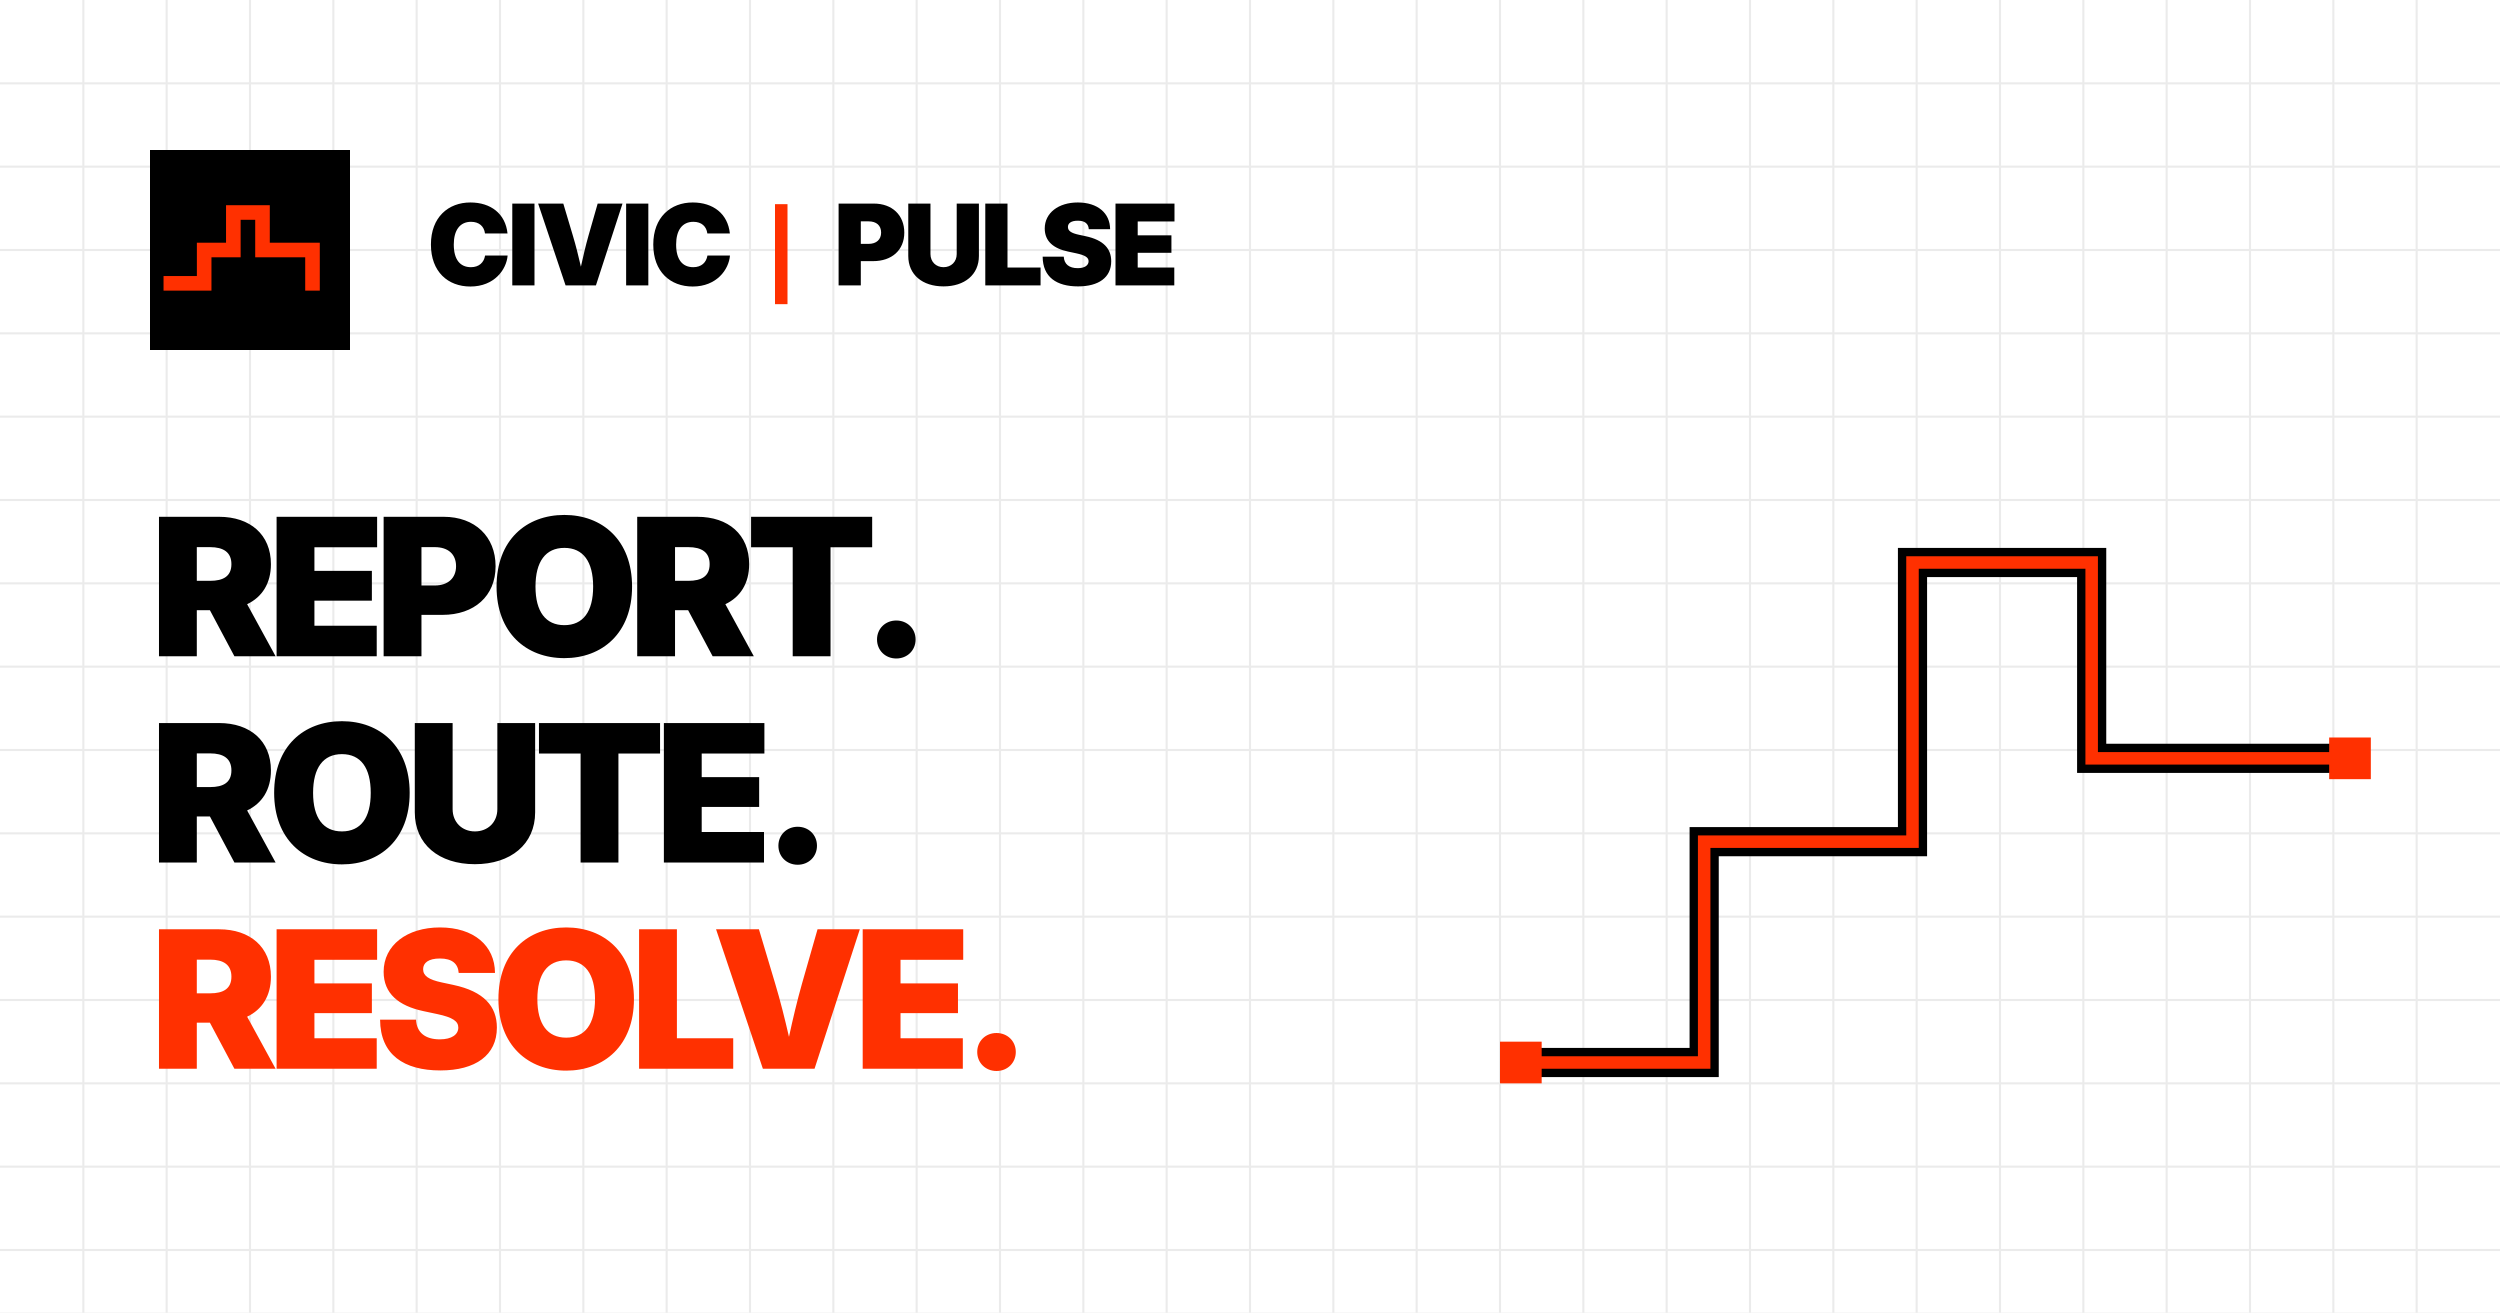
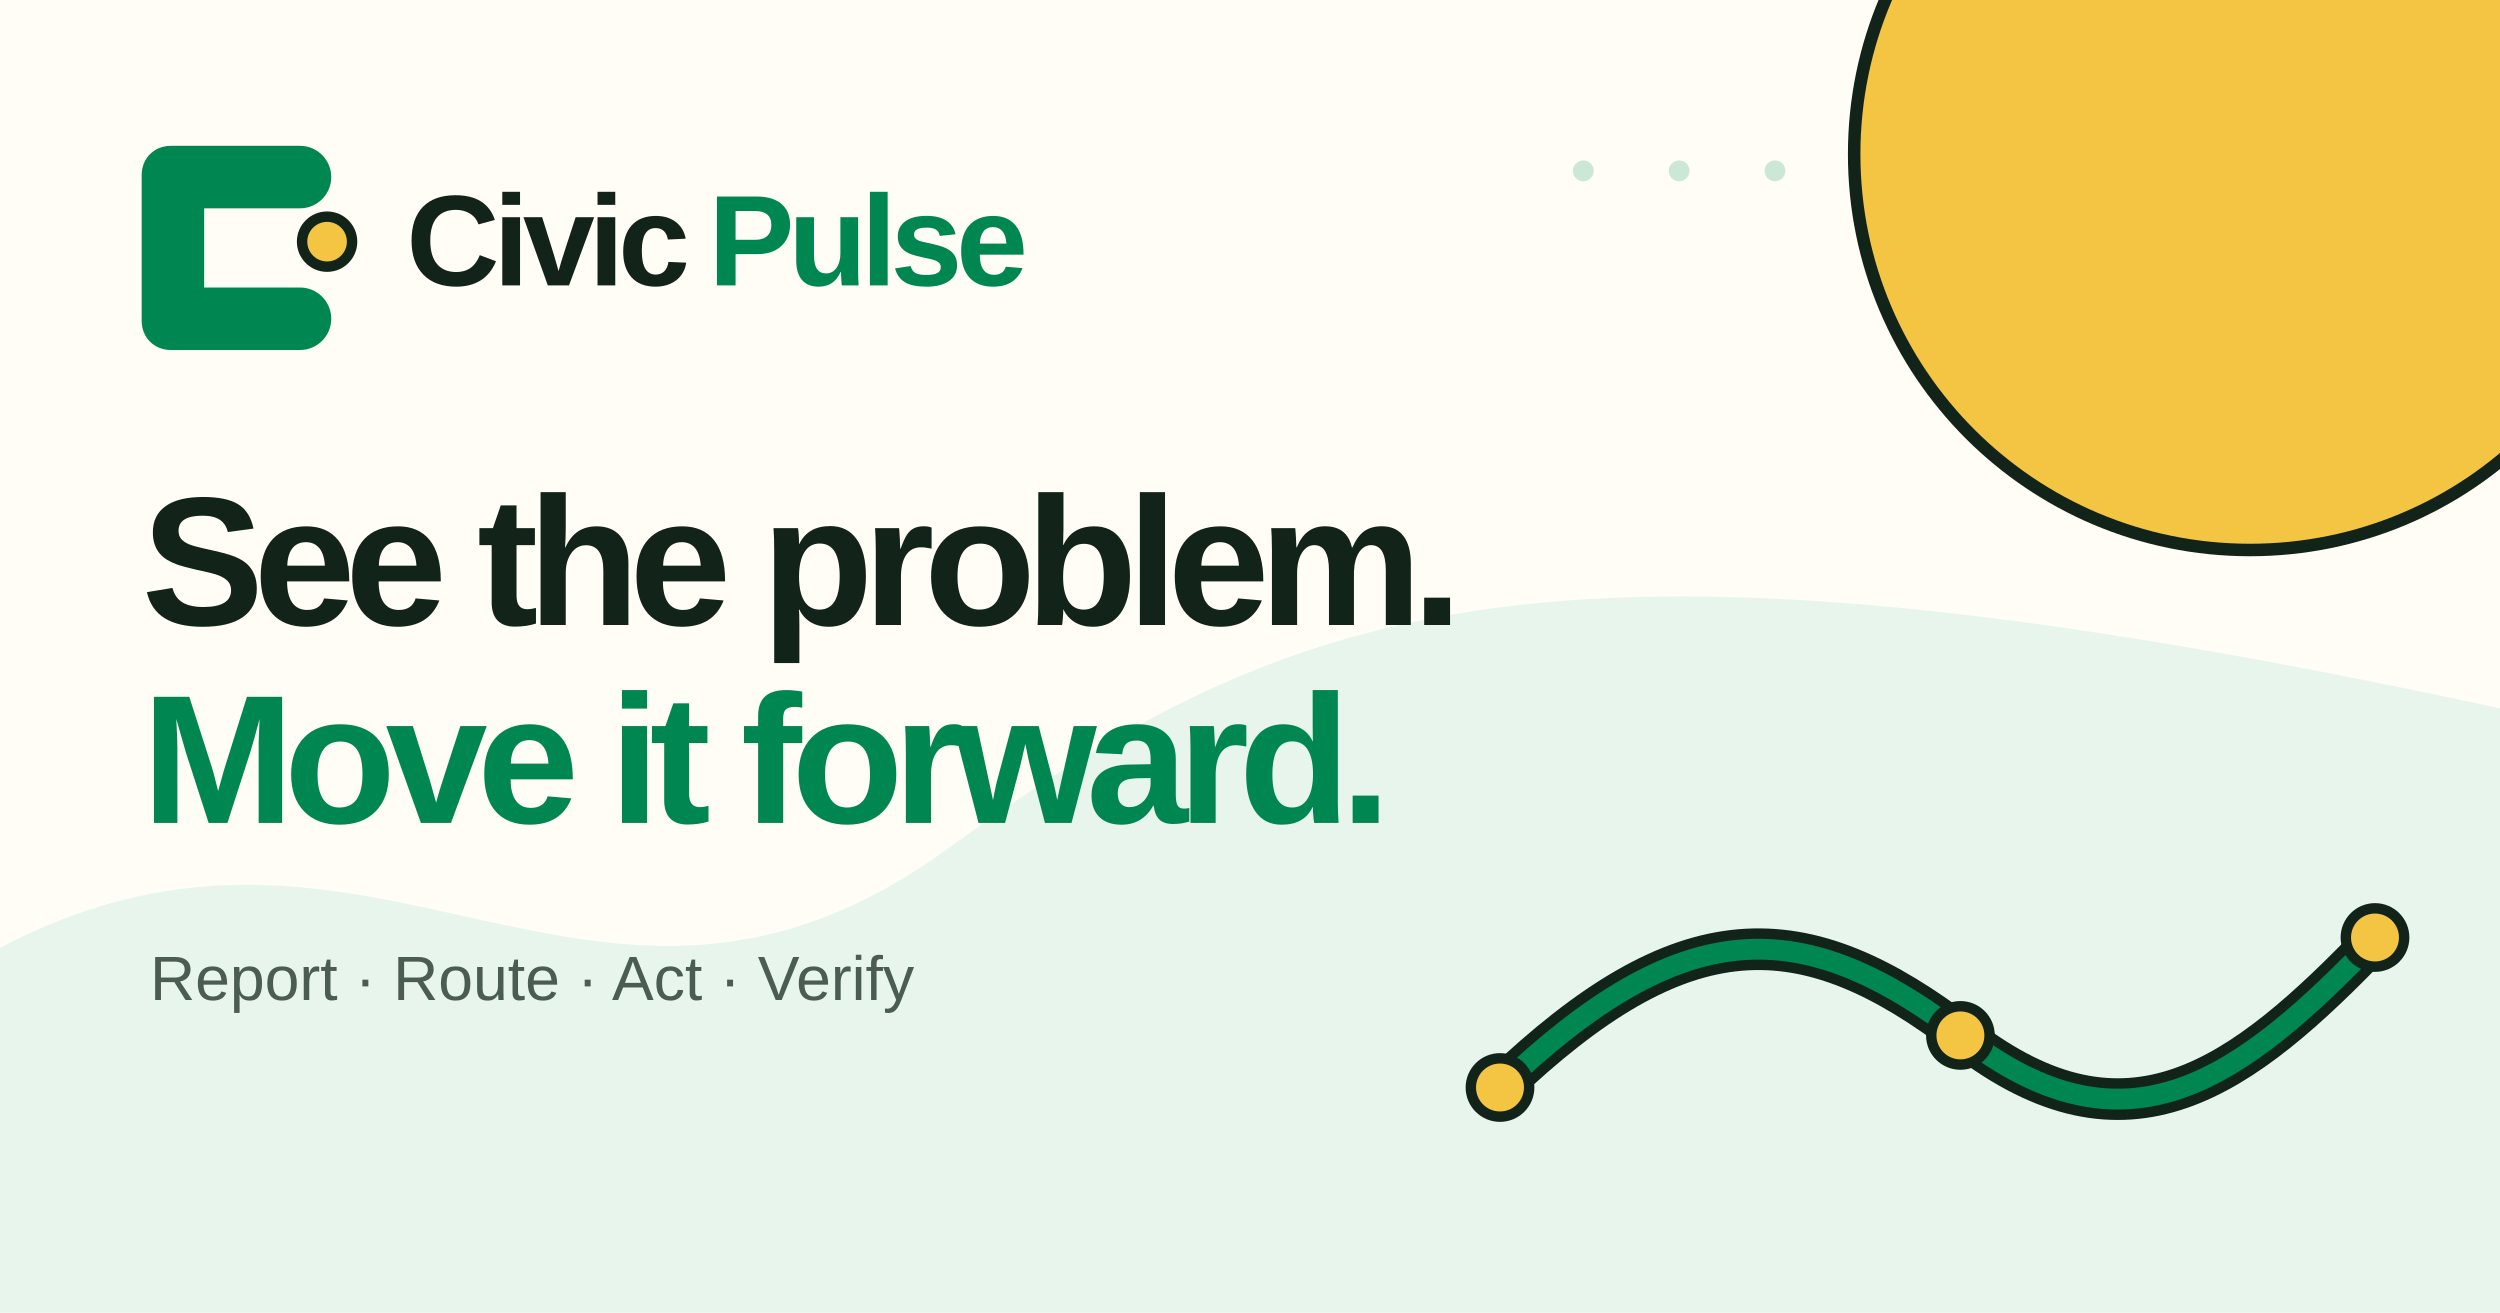
<svg xmlns="http://www.w3.org/2000/svg" viewBox="0 0 1200 630" role="img" aria-labelledby="title desc">
-   <rect width="1200" height="630" fill="#fff" />
-   <g stroke="#000" stroke-width="1" opacity=".08">
-     <path d="M40 0v630M80 0v630M120 0v630M160 0v630M200 0v630M240 0v630M280 0v630M320 0v630M360 0v630M400 0v630M440 0v630M480 0v630M520 0v630M560 0v630M600 0v630M640 0v630M680 0v630M720 0v630M760 0v630M800 0v630M840 0v630M880 0v630M920 0v630M960 0v630M1000 0v630M1040 0v630M1080 0v630M1120 0v630M1160 0v630M0 40h1200M0 80h1200M0 120h1200M0 160h1200M0 200h1200M0 240h1200M0 280h1200M0 320h1200M0 360h1200M0 400h1200M0 440h1200M0 480h1200M0 520h1200M0 560h1200M0 600h1200" />
+   <rect width="1200" height="630" fill="#FFFDF5" />
+   <path d="M0 455C180 360 285 530 454 408S746 242 1200 340v290H0Z" fill="#E8F5ED" />
+   <g fill="#CBE8D7">
+     <circle cx="760" cy="82" r="5" />
+     <circle cx="806" cy="82" r="5" />
+     <circle cx="852" cy="82" r="5" />
+     <circle cx="898" cy="82" r="5" />
+     <circle cx="944" cy="82" r="5" />
+     <circle cx="990" cy="82" r="5" />
  </g>
-   <rect x="72" y="72" width="96" height="96" fill="#000" />
-   <path d="M82 136h16v-16h14v-18h14v18h24v16" fill="none" stroke="#ff3000" stroke-width="7" stroke-linecap="square" />
-   <text x="205" y="137" fill="#000" font-family="Inter, Arial, Helvetica, sans-serif" font-size="54" font-weight="900" letter-spacing="-2">CIVIC</text>
-   <rect x="372" y="98" width="6" height="48" fill="#ff3000" />
-   <text x="400" y="137" fill="#000" font-family="Inter, Arial, Helvetica, sans-serif" font-size="54" font-weight="900" letter-spacing="-2">PULSE</text>
-   <text x="72" y="315" fill="#000" font-family="Inter, Arial, Helvetica, sans-serif" font-size="92" font-weight="900" letter-spacing="-5">REPORT.</text>
-   <text x="72" y="414" fill="#000" font-family="Inter, Arial, Helvetica, sans-serif" font-size="92" font-weight="900" letter-spacing="-5">ROUTE.</text>
-   <text x="72" y="513" fill="#ff3000" font-family="Inter, Arial, Helvetica, sans-serif" font-size="92" font-weight="900" letter-spacing="-5">RESOLVE.</text>
-   <path d="M730 510h88V404h100V270h86v94h124" fill="none" stroke="#000" stroke-width="14" stroke-linecap="square" />
-   <path d="M730 510h88V404h100V270h86v94h124" fill="none" stroke="#ff3000" stroke-width="6" stroke-linecap="square" />
-   <g fill="#ff3000">
-     <rect x="720" y="500" width="20" height="20" />
-     <rect x="1118" y="354" width="20" height="20" />
+   <circle cx="1080" cy="74" r="190" fill="#F4C542" stroke="#12231A" stroke-width="6" />
+   <path d="M82 70h62a15 15 0 0 1 0 30H98v38h46a15 15 0 0 1 0 30H82c-8 0-14-6-14-14V84c0-8 6-14 14-14Z" fill="#008751" />
+   <circle cx="157" cy="116" r="12" fill="#F4C542" stroke="#12231A" stroke-width="5" />
+   <text x="195" y="137" fill="#12231A" font-family="Outfit,Arial,sans-serif" font-size="62" font-weight="800" letter-spacing="-3">Civic</text>
+   <text x="340" y="137" fill="#008751" font-family="Outfit,Arial,sans-serif" font-size="62" font-weight="800" letter-spacing="-3">Pulse</text>
+   <text x="68" y="300" fill="#12231A" font-family="Outfit,Arial,sans-serif" font-size="88" font-weight="800" letter-spacing="-5">See the problem.</text>
+   <text x="68" y="395" fill="#008751" font-family="Outfit,Arial,sans-serif" font-size="88" font-weight="800" letter-spacing="-5">Move it forward.</text>
+   <text x="72" y="480" fill="#4B5D52" font-family="Arial,sans-serif" font-size="30">Report · Route · Act · Verify</text>
+   <path d="M720 522c88-84 145-84 223-24s132 21 198-48" fill="none" stroke="#12231A" stroke-width="20" stroke-linecap="round" />
+   <path d="M720 522c88-84 145-84 223-24s132 21 198-48" fill="none" stroke="#008751" stroke-width="10" stroke-linecap="round" />
+   <g fill="#F4C542" stroke="#12231A" stroke-width="5">
+     <circle cx="720" cy="522" r="14" />
+     <circle cx="941" cy="497" r="14" />
+     <circle cx="1140" cy="450" r="14" />
  </g>
</svg>
